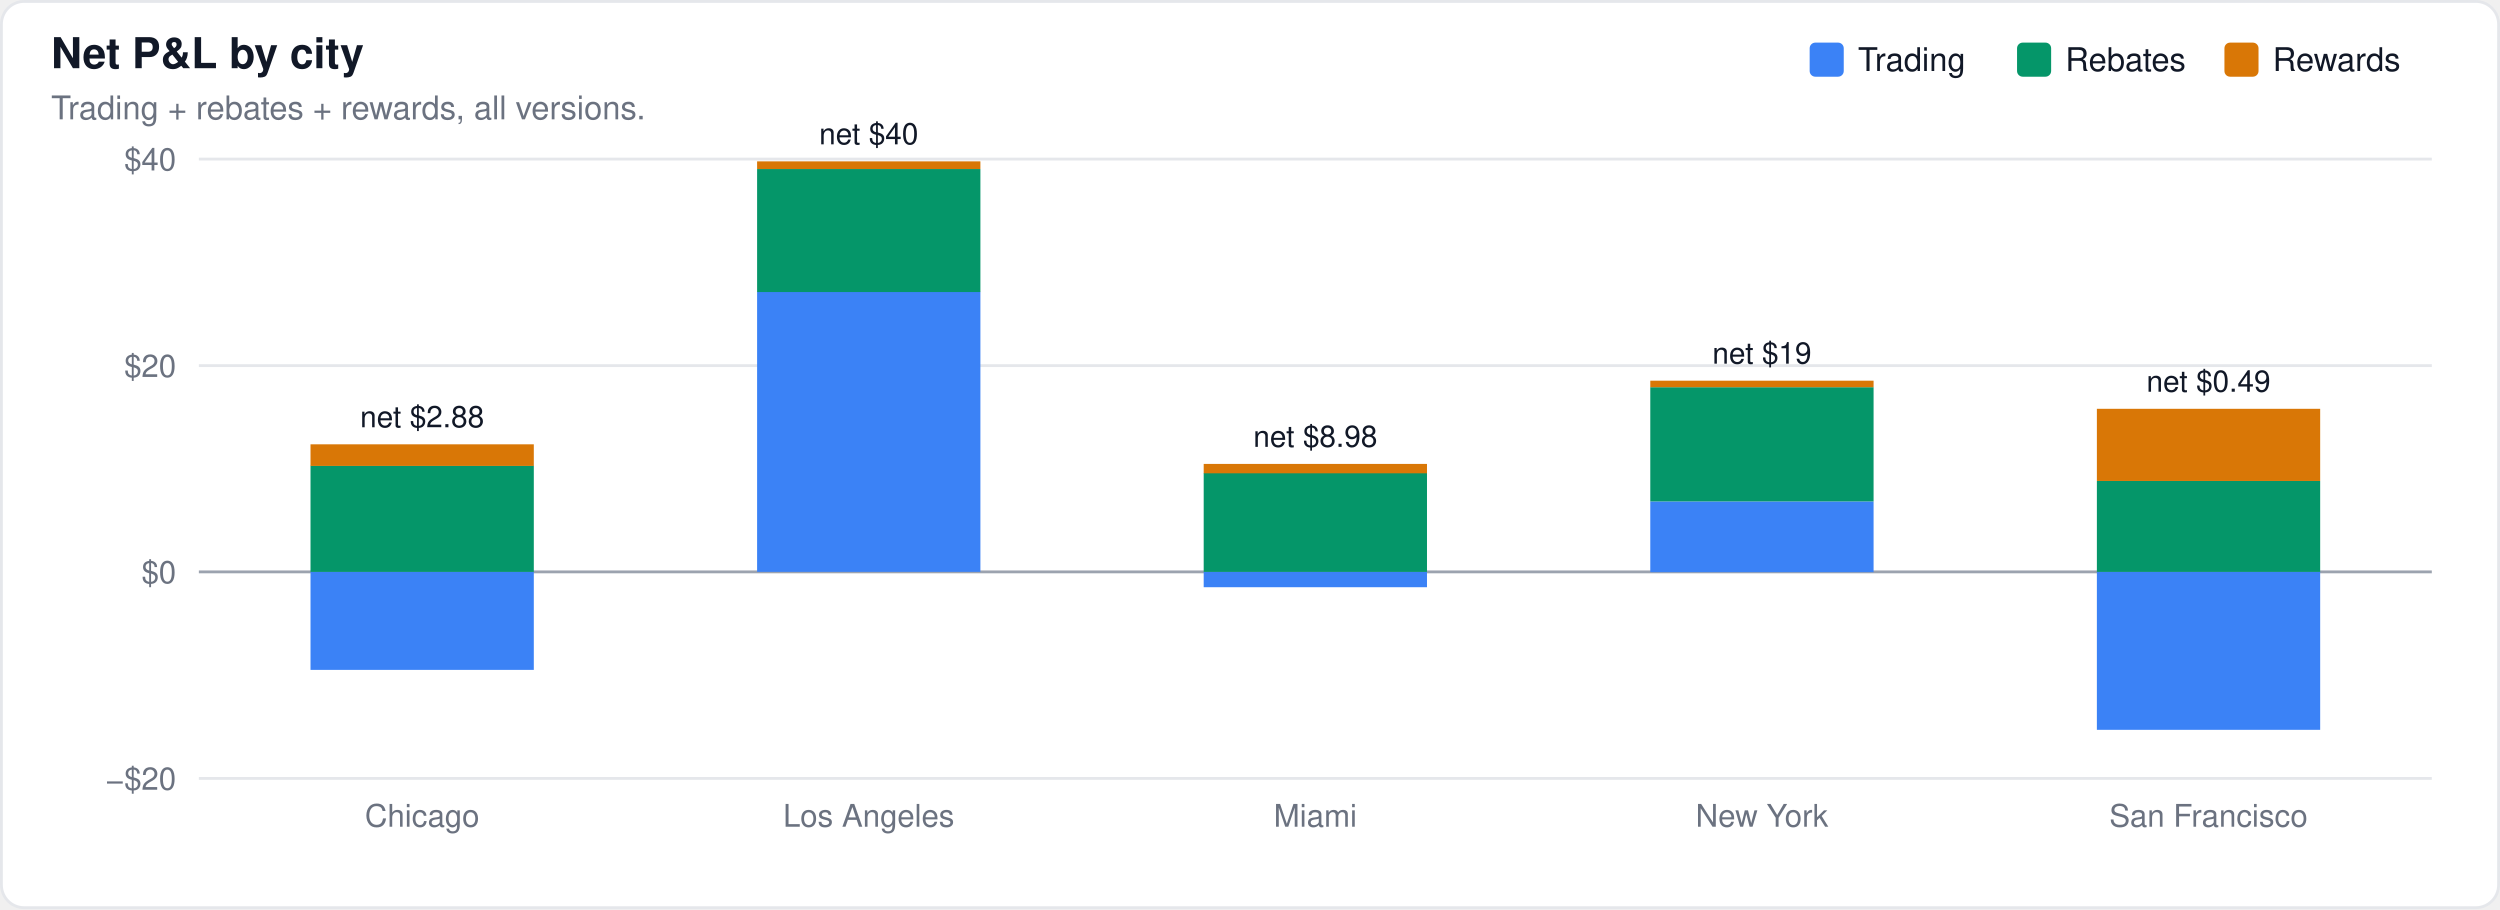
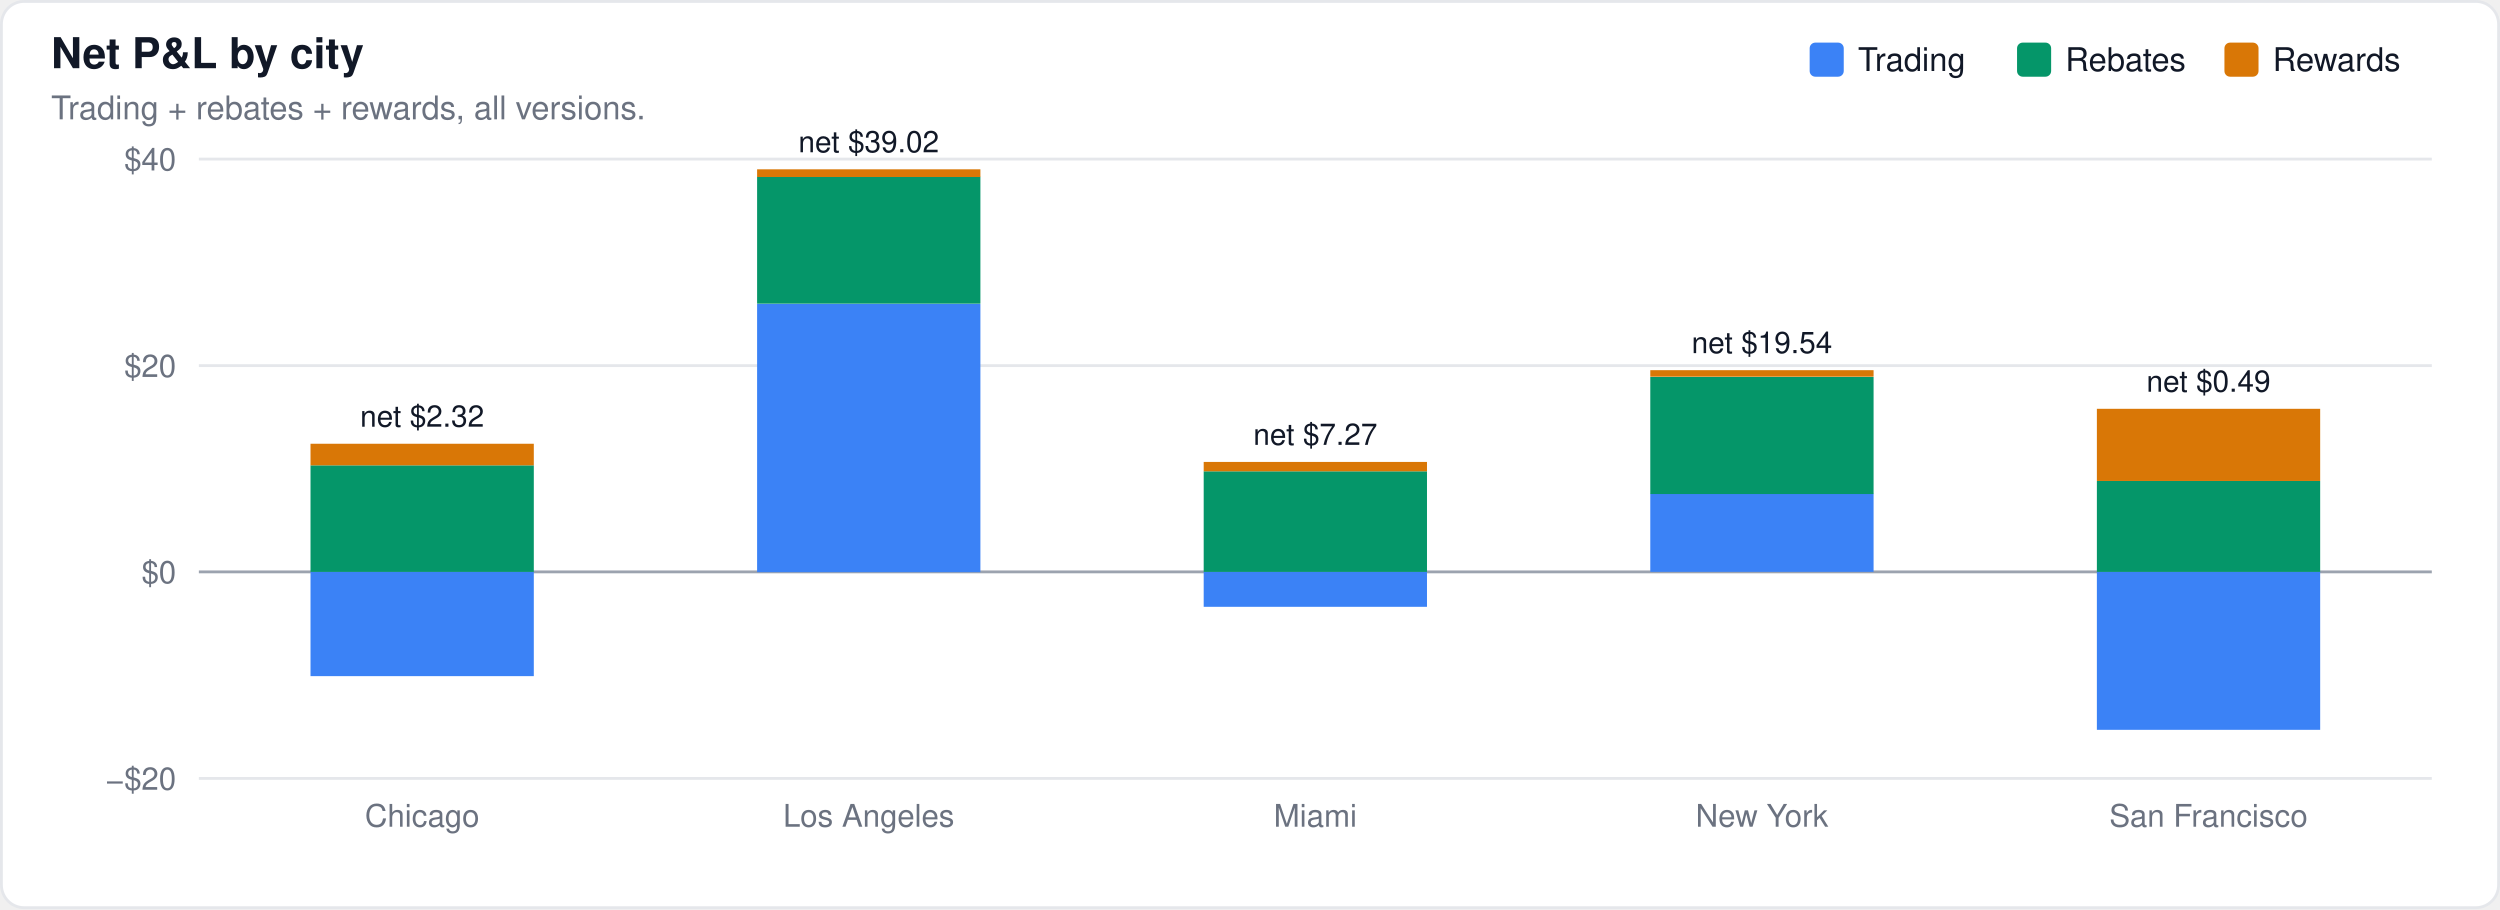
<svg xmlns="http://www.w3.org/2000/svg" width="880" height="320" viewBox="0 0 880 320" font-family="-apple-system,BlinkMacSystemFont,Segoe UI,Helvetica,Arial,sans-serif">
  <rect x="0.5" y="0.5" width="879" height="319" rx="8" fill="#ffffff" stroke="#e5e7eb" />
  <text x="18" y="24" font-size="15" font-weight="600" fill="#111827">Net P&amp;L by city</text>
  <text x="18" y="42" font-size="11.5" fill="#6b7280">Trading + rebates + rewards, all versions.</text>
  <line x1="70" x2="856" y1="274.0" y2="274.0" stroke="#e5e7eb" stroke-width="1" />
  <text x="62" y="278.0" font-size="11" text-anchor="end" fill="#6b7280">−$20</text>
  <line x1="70" x2="856" y1="201.3" y2="201.3" stroke="#9ca3af" stroke-width="1" />
  <text x="62" y="205.3" font-size="11" text-anchor="end" fill="#6b7280">$0</text>
  <line x1="70" x2="856" y1="128.7" y2="128.7" stroke="#e5e7eb" stroke-width="1" />
  <text x="62" y="132.7" font-size="11" text-anchor="end" fill="#6b7280">$20</text>
  <line x1="70" x2="856" y1="56.0" y2="56.0" stroke="#e5e7eb" stroke-width="1" />
  <text x="62" y="60.0" font-size="11" text-anchor="end" fill="#6b7280">$40</text>
-   <rect x="109.3" y="201.3" width="78.6" height="34.5" fill="#3b82f6" fill-opacity="1.0" />
-   <rect x="109.3" y="163.9" width="78.6" height="37.4" fill="#059669" fill-opacity="1.0" />
-   <rect x="109.3" y="156.4" width="78.6" height="7.6" fill="#d97706" fill-opacity="1.0" />
-   <text x="148.6" y="150.4" font-size="10.5" text-anchor="middle" fill="#111827" font-weight="400">net $2.88</text>
-   <rect x="266.5" y="102.7" width="78.6" height="98.6" fill="#3b82f6" fill-opacity="1.0" />
-   <rect x="266.5" y="59.5" width="78.6" height="43.3" fill="#059669" fill-opacity="1.0" />
-   <rect x="266.5" y="56.8" width="78.6" height="2.7" fill="#d97706" fill-opacity="1.0" />
-   <text x="305.8" y="50.8" font-size="10.5" text-anchor="middle" fill="#111827" font-weight="400">net $40</text>
-   <rect x="423.7" y="201.3" width="78.6" height="5.4" fill="#3b82f6" fill-opacity="1.0" />
-   <rect x="423.7" y="166.5" width="78.6" height="34.8" fill="#059669" fill-opacity="1.0" />
-   <rect x="423.7" y="163.3" width="78.6" height="3.3" fill="#d97706" fill-opacity="1.0" />
-   <text x="463.0" y="157.3" font-size="10.5" text-anchor="middle" fill="#111827" font-weight="400">net $8.98</text>
-   <rect x="580.9" y="176.5" width="78.6" height="24.9" fill="#3b82f6" fill-opacity="1.0" />
-   <rect x="580.9" y="136.3" width="78.6" height="40.2" fill="#059669" fill-opacity="1.0" />
-   <rect x="580.9" y="134.0" width="78.6" height="2.3" fill="#d97706" fill-opacity="1.0" />
-   <text x="620.2" y="128.0" font-size="10.5" text-anchor="middle" fill="#111827" font-weight="400">net $19</text>
+   <rect x="109.3" y="201.3" width="78.6" height="36.7" fill="#3b82f6" fill-opacity="1.0" />
+   <rect x="109.3" y="163.8" width="78.6" height="37.5" fill="#059669" fill-opacity="1.0" />
+   <rect x="109.3" y="156.2" width="78.6" height="7.6" fill="#d97706" fill-opacity="1.0" />
+   <text x="148.6" y="150.2" font-size="10.5" text-anchor="middle" fill="#111827" font-weight="400">net $2.32</text>
+   <rect x="266.5" y="107.0" width="78.6" height="94.4" fill="#3b82f6" fill-opacity="1.0" />
+   <rect x="266.5" y="62.2" width="78.6" height="44.7" fill="#059669" fill-opacity="1.0" />
+   <rect x="266.5" y="59.6" width="78.6" height="2.7" fill="#d97706" fill-opacity="1.0" />
+   <text x="305.8" y="53.6" font-size="10.5" text-anchor="middle" fill="#111827" font-weight="400">net $39.02</text>
+   <rect x="423.7" y="201.3" width="78.6" height="12.3" fill="#3b82f6" fill-opacity="1.0" />
+   <rect x="423.7" y="165.9" width="78.6" height="35.4" fill="#059669" fill-opacity="1.0" />
+   <rect x="423.7" y="162.6" width="78.6" height="3.3" fill="#d97706" fill-opacity="1.0" />
+   <text x="463.0" y="156.6" font-size="10.5" text-anchor="middle" fill="#111827" font-weight="400">net $7.27</text>
+   <rect x="580.9" y="173.8" width="78.6" height="27.5" fill="#3b82f6" fill-opacity="1.0" />
+   <rect x="580.9" y="132.7" width="78.6" height="41.2" fill="#059669" fill-opacity="1.0" />
+   <rect x="580.9" y="130.3" width="78.6" height="2.3" fill="#d97706" fill-opacity="1.0" />
+   <text x="620.2" y="124.3" font-size="10.5" text-anchor="middle" fill="#111827" font-weight="400">net $19.54</text>
  <rect x="738.1" y="201.3" width="78.6" height="55.6" fill="#3b82f6" fill-opacity="1.0" />
  <rect x="738.1" y="169.3" width="78.6" height="32.0" fill="#059669" fill-opacity="1.0" />
  <rect x="738.1" y="143.9" width="78.6" height="25.4" fill="#d97706" fill-opacity="1.0" />
  <text x="777.4" y="137.9" font-size="10.5" text-anchor="middle" fill="#111827" font-weight="400">net $0.49</text>
  <rect x="783.0" y="15" width="12" height="12" rx="2" fill="#d97706" />
  <text x="800.0" y="25" font-size="11.5" fill="#111827">Rewards</text>
  <rect x="710.0" y="15" width="12" height="12" rx="2" fill="#059669" />
  <text x="727.0" y="25" font-size="11.5" fill="#111827">Rebates</text>
  <rect x="637.0" y="15" width="12" height="12" rx="2" fill="#3b82f6" />
  <text x="654.0" y="25" font-size="11.5" fill="#111827">Trading</text>
  <text x="148.6" y="291" font-size="11" text-anchor="middle" fill="#6b7280">Chicago</text>
  <text x="305.8" y="291" font-size="11" text-anchor="middle" fill="#6b7280">Los Angeles</text>
  <text x="463.0" y="291" font-size="11" text-anchor="middle" fill="#6b7280">Miami</text>
  <text x="620.2" y="291" font-size="11" text-anchor="middle" fill="#6b7280">New York</text>
  <text x="777.4" y="291" font-size="11" text-anchor="middle" fill="#6b7280">San Francisco</text>
</svg>
